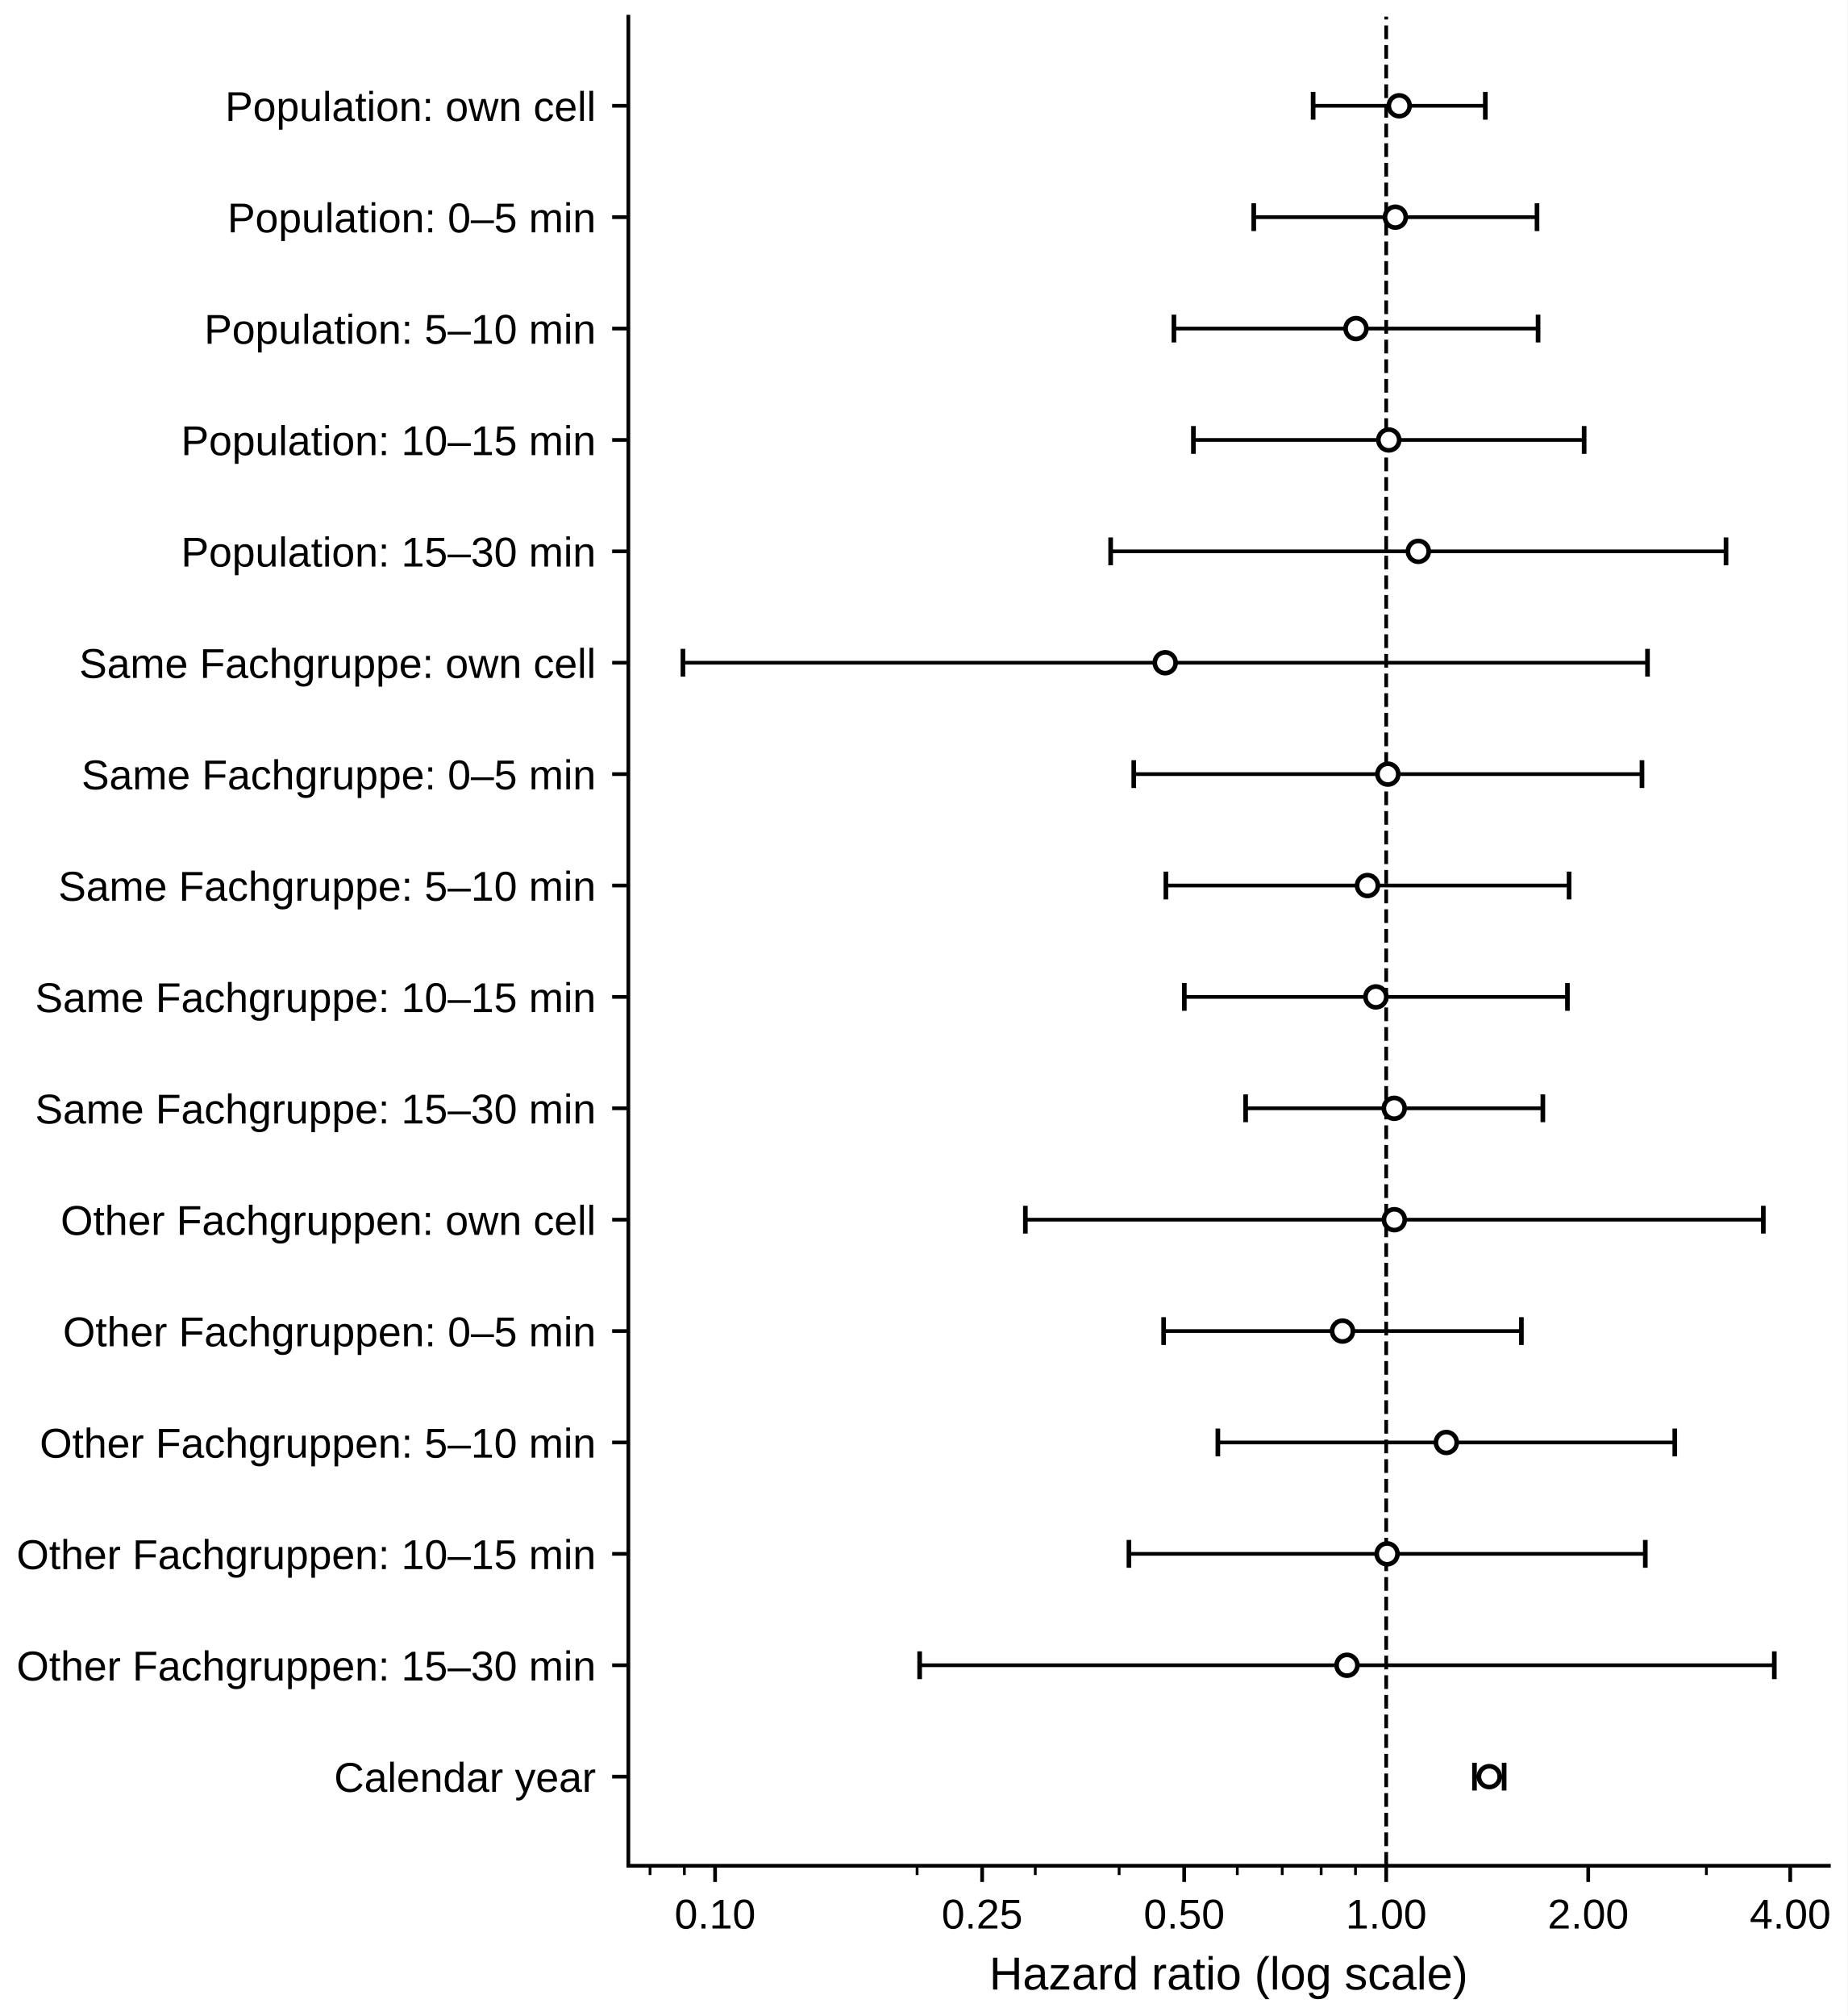
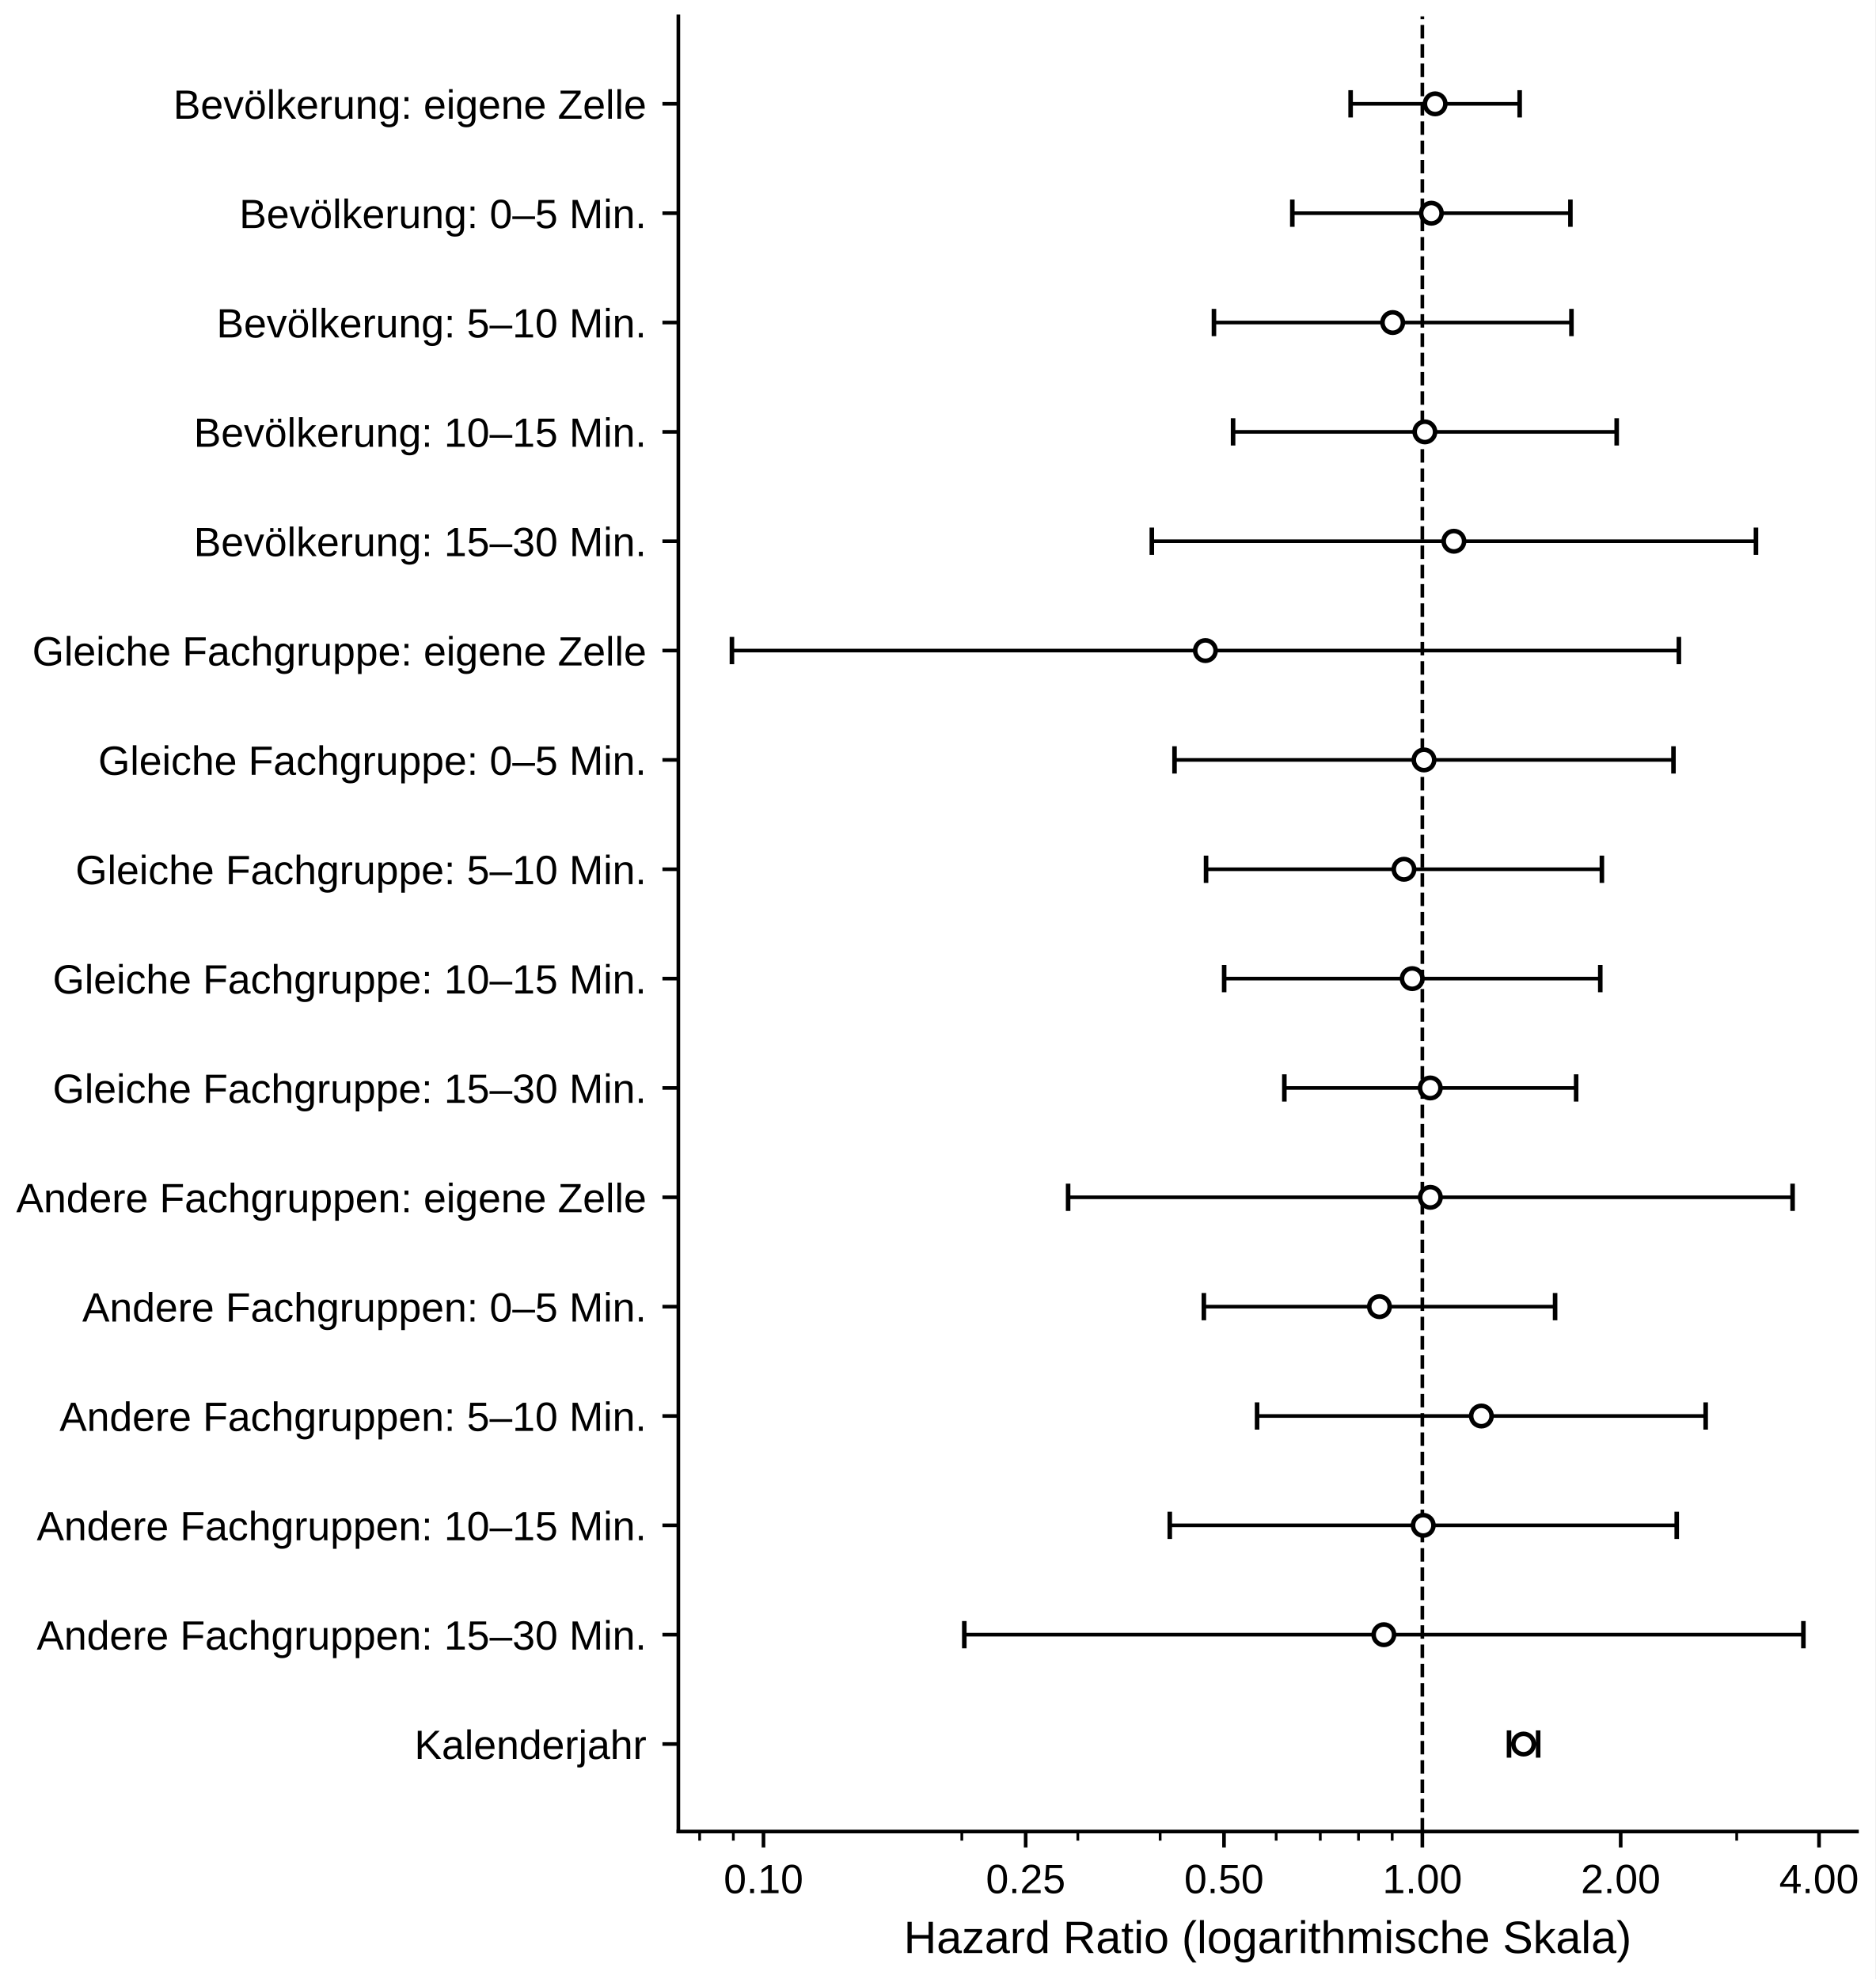
- <svg xmlns="http://www.w3.org/2000/svg" xmlns:xlink="http://www.w3.org/1999/xlink" width="398.878pt" height="435.199pt" viewBox="0 0 398.878 435.199" version="1.1">
+ <svg xmlns="http://www.w3.org/2000/svg" xmlns:xlink="http://www.w3.org/1999/xlink" width="412.395pt" height="435.199pt" viewBox="0 0 412.395 435.199" version="1.1">
  <defs>
    <style type="text/css">*{stroke-linejoin: round; stroke-linecap: butt}</style>
  </defs>
  <g id="figure_1">
    <g id="patch_1">
-       <path d="M 0 435.199  L 398.878 435.199  L 398.878 0  L 0 0  z " style="fill: #ffffff" />
+       <path d="M 0 435.199  L 412.395 435.199  L 412.395 0  L 0 0  z " style="fill: #ffffff" />
    </g>
    <g id="axes_1">
      <g id="patch_2">
-         <path d="M 135.666 402.768  L 394.866 402.768  L 394.866 3.6  L 135.666 3.6  z " style="fill: #ffffff" />
+         <path d="M 149.183 402.768  L 408.383 402.768  L 408.383 3.6  L 149.183 3.6  z " style="fill: #ffffff" />
      </g>
      <g id="matplotlib.axis_1">
        <g id="xtick_1">
          <g id="line2d_1">
            <defs>
-               <path id="m1016496e7c" d="M 0 0  L 0 3.5  " style="stroke: #000000; stroke-width: 0.8" />
+               <path id="mb7e6d7f28a" d="M 0 0  L 0 3.5  " style="stroke: #000000; stroke-width: 0.8" />
            </defs>
            <g>
-               <use xlink:href="#m1016496e7c" x="154.388" y="402.768" style="stroke: #000000; stroke-width: 0.8" />
+               <use xlink:href="#mb7e6d7f28a" x="167.905" y="402.768" style="stroke: #000000; stroke-width: 0.8" />
            </g>
          </g>
          <g id="text_1">
-             <text style="font-size: 9px; font-family: 'Arial', 'Helvetica', 'DejaVu Sans', sans-serif; text-anchor: middle" x="154.388" y="416.32" transform="rotate(-0 154.3881 416.3202)">0.10</text>
+             <text style="font-size: 9px; font-family: 'Arial', 'Helvetica', 'DejaVu Sans', sans-serif; text-anchor: middle" x="167.905" y="416.32" transform="rotate(-0 167.9049 416.3202)">0.10</text>
          </g>
        </g>
        <g id="xtick_2">
          <g id="line2d_2">
            <g>
-               <use xlink:href="#m1016496e7c" x="212.048" y="402.768" style="stroke: #000000; stroke-width: 0.8" />
+               <use xlink:href="#mb7e6d7f28a" x="225.565" y="402.768" style="stroke: #000000; stroke-width: 0.8" />
            </g>
          </g>
          <g id="text_2">
-             <text style="font-size: 9px; font-family: 'Arial', 'Helvetica', 'DejaVu Sans', sans-serif; text-anchor: middle" x="212.048" y="416.32" transform="rotate(-0 212.0482 416.3202)">0.25</text>
+             <text style="font-size: 9px; font-family: 'Arial', 'Helvetica', 'DejaVu Sans', sans-serif; text-anchor: middle" x="225.565" y="416.32" transform="rotate(-0 225.565 416.3202)">0.25</text>
          </g>
        </g>
        <g id="xtick_3">
          <g id="line2d_3">
            <g>
-               <use xlink:href="#m1016496e7c" x="255.666" y="402.768" style="stroke: #000000; stroke-width: 0.8" />
+               <use xlink:href="#mb7e6d7f28a" x="269.183" y="402.768" style="stroke: #000000; stroke-width: 0.8" />
            </g>
          </g>
          <g id="text_3">
-             <text style="font-size: 9px; font-family: 'Arial', 'Helvetica', 'DejaVu Sans', sans-serif; text-anchor: middle" x="255.666" y="416.32" transform="rotate(-0 255.6663 416.3202)">0.50</text>
+             <text style="font-size: 9px; font-family: 'Arial', 'Helvetica', 'DejaVu Sans', sans-serif; text-anchor: middle" x="269.183" y="416.32" transform="rotate(-0 269.1832 416.3202)">0.50</text>
          </g>
        </g>
        <g id="xtick_4">
          <g id="line2d_4">
            <g>
-               <use xlink:href="#m1016496e7c" x="299.285" y="402.768" style="stroke: #000000; stroke-width: 0.8" />
+               <use xlink:href="#mb7e6d7f28a" x="312.801" y="402.768" style="stroke: #000000; stroke-width: 0.8" />
            </g>
          </g>
          <g id="text_4">
-             <text style="font-size: 9px; font-family: 'Arial', 'Helvetica', 'DejaVu Sans', sans-serif; text-anchor: middle" x="299.285" y="416.32" transform="rotate(-0 299.2845 416.3202)">1.00</text>
+             <text style="font-size: 9px; font-family: 'Arial', 'Helvetica', 'DejaVu Sans', sans-serif; text-anchor: middle" x="312.801" y="416.32" transform="rotate(-0 312.8014 416.3202)">1.00</text>
          </g>
        </g>
        <g id="xtick_5">
          <g id="line2d_5">
            <g>
-               <use xlink:href="#m1016496e7c" x="342.903" y="402.768" style="stroke: #000000; stroke-width: 0.8" />
+               <use xlink:href="#mb7e6d7f28a" x="356.42" y="402.768" style="stroke: #000000; stroke-width: 0.8" />
            </g>
          </g>
          <g id="text_5">
-             <text style="font-size: 9px; font-family: 'Arial', 'Helvetica', 'DejaVu Sans', sans-serif; text-anchor: middle" x="342.903" y="416.32" transform="rotate(-0 342.9027 416.3202)">2.00</text>
+             <text style="font-size: 9px; font-family: 'Arial', 'Helvetica', 'DejaVu Sans', sans-serif; text-anchor: middle" x="356.42" y="416.32" transform="rotate(-0 356.4196 416.3202)">2.00</text>
          </g>
        </g>
        <g id="xtick_6">
          <g id="line2d_6">
            <g>
-               <use xlink:href="#m1016496e7c" x="386.521" y="402.768" style="stroke: #000000; stroke-width: 0.8" />
+               <use xlink:href="#mb7e6d7f28a" x="400.038" y="402.768" style="stroke: #000000; stroke-width: 0.8" />
            </g>
          </g>
          <g id="text_6">
-             <text style="font-size: 9px; font-family: 'Arial', 'Helvetica', 'DejaVu Sans', sans-serif; text-anchor: middle" x="386.521" y="416.32" transform="rotate(-0 386.5209 416.3202)">4.00</text>
+             <text style="font-size: 9px; font-family: 'Arial', 'Helvetica', 'DejaVu Sans', sans-serif; text-anchor: middle" x="400.038" y="416.32" transform="rotate(-0 400.0378 416.3202)">4.00</text>
          </g>
        </g>
        <g id="xtick_7">
          <g id="line2d_7">
            <defs>
-               <path id="ma75e6878d3" d="M 0 0  L 0 2  " style="stroke: #000000; stroke-width: 0.6" />
+               <path id="m3ed39110ea" d="M 0 0  L 0 2  " style="stroke: #000000; stroke-width: 0.6" />
            </defs>
            <g>
-               <use xlink:href="#ma75e6878d3" x="140.346" y="402.768" style="stroke: #000000; stroke-width: 0.6" />
+               <use xlink:href="#m3ed39110ea" x="153.863" y="402.768" style="stroke: #000000; stroke-width: 0.6" />
            </g>
          </g>
        </g>
        <g id="xtick_8">
          <g id="line2d_8">
            <g>
-               <use xlink:href="#ma75e6878d3" x="147.758" y="402.768" style="stroke: #000000; stroke-width: 0.6" />
+               <use xlink:href="#m3ed39110ea" x="161.275" y="402.768" style="stroke: #000000; stroke-width: 0.6" />
            </g>
          </g>
        </g>
        <g id="xtick_9">
          <g id="line2d_9">
            <g>
-               <use xlink:href="#ma75e6878d3" x="198.006" y="402.768" style="stroke: #000000; stroke-width: 0.6" />
+               <use xlink:href="#m3ed39110ea" x="211.523" y="402.768" style="stroke: #000000; stroke-width: 0.6" />
            </g>
          </g>
        </g>
        <g id="xtick_10">
          <g id="line2d_10">
            <g>
-               <use xlink:href="#ma75e6878d3" x="223.521" y="402.768" style="stroke: #000000; stroke-width: 0.6" />
+               <use xlink:href="#m3ed39110ea" x="237.038" y="402.768" style="stroke: #000000; stroke-width: 0.6" />
            </g>
          </g>
        </g>
        <g id="xtick_11">
          <g id="line2d_11">
            <g>
-               <use xlink:href="#ma75e6878d3" x="241.624" y="402.768" style="stroke: #000000; stroke-width: 0.6" />
+               <use xlink:href="#m3ed39110ea" x="255.141" y="402.768" style="stroke: #000000; stroke-width: 0.6" />
            </g>
          </g>
        </g>
        <g id="xtick_12">
          <g id="line2d_12">
            <g>
-               <use xlink:href="#ma75e6878d3" x="267.139" y="402.768" style="stroke: #000000; stroke-width: 0.6" />
+               <use xlink:href="#m3ed39110ea" x="280.656" y="402.768" style="stroke: #000000; stroke-width: 0.6" />
            </g>
          </g>
        </g>
        <g id="xtick_13">
          <g id="line2d_13">
            <g>
-               <use xlink:href="#ma75e6878d3" x="276.84" y="402.768" style="stroke: #000000; stroke-width: 0.6" />
+               <use xlink:href="#m3ed39110ea" x="290.357" y="402.768" style="stroke: #000000; stroke-width: 0.6" />
            </g>
          </g>
        </g>
        <g id="xtick_14">
          <g id="line2d_14">
            <g>
-               <use xlink:href="#ma75e6878d3" x="285.243" y="402.768" style="stroke: #000000; stroke-width: 0.6" />
+               <use xlink:href="#m3ed39110ea" x="298.759" y="402.768" style="stroke: #000000; stroke-width: 0.6" />
            </g>
          </g>
        </g>
        <g id="xtick_15">
          <g id="line2d_15">
            <g>
-               <use xlink:href="#ma75e6878d3" x="292.654" y="402.768" style="stroke: #000000; stroke-width: 0.6" />
+               <use xlink:href="#m3ed39110ea" x="306.171" y="402.768" style="stroke: #000000; stroke-width: 0.6" />
            </g>
          </g>
        </g>
        <g id="xtick_16">
          <g id="line2d_16">
            <g>
-               <use xlink:href="#ma75e6878d3" x="368.418" y="402.768" style="stroke: #000000; stroke-width: 0.6" />
+               <use xlink:href="#m3ed39110ea" x="381.935" y="402.768" style="stroke: #000000; stroke-width: 0.6" />
            </g>
          </g>
        </g>
        <g id="text_7">
-           <text style="font-size: 10px; font-family: 'Arial', 'Helvetica', 'DejaVu Sans', sans-serif; text-anchor: middle" x="265.266" y="429.495" transform="rotate(-0 265.2663 429.4946)">Hazard ratio (log scale)</text>
+           <text style="font-size: 10px; font-family: 'Arial', 'Helvetica', 'DejaVu Sans', sans-serif; text-anchor: middle" x="278.783" y="429.495" transform="rotate(-0 278.7831 429.4946)">Hazard Ratio (logarithmische Skala)</text>
        </g>
      </g>
      <g id="matplotlib.axis_2">
        <g id="ytick_1">
          <g id="line2d_17">
            <defs>
-               <path id="m5cb6b5b44b" d="M 0 0  L -3.5 0  " style="stroke: #000000; stroke-width: 0.8" />
+               <path id="mdab28088cd" d="M 0 0  L -3.5 0  " style="stroke: #000000; stroke-width: 0.8" />
            </defs>
            <g>
-               <use xlink:href="#m5cb6b5b44b" x="135.666" y="383.531" style="stroke: #000000; stroke-width: 0.8" />
+               <use xlink:href="#mdab28088cd" x="149.183" y="383.531" style="stroke: #000000; stroke-width: 0.8" />
            </g>
          </g>
          <g id="text_8">
-             <text style="font-size: 9px; font-family: 'Arial', 'Helvetica', 'DejaVu Sans', sans-serif; text-anchor: end" x="128.666" y="386.807" transform="rotate(-0 128.6662 386.8071)">Calendar year</text>
+             <text style="font-size: 9px; font-family: 'Arial', 'Helvetica', 'DejaVu Sans', sans-serif; text-anchor: end" x="142.183" y="386.807" transform="rotate(-0 142.1831 386.8071)">Kalenderjahr</text>
          </g>
        </g>
        <g id="ytick_2">
          <g id="line2d_18">
            <g>
-               <use xlink:href="#m5cb6b5b44b" x="135.666" y="359.485" style="stroke: #000000; stroke-width: 0.8" />
+               <use xlink:href="#mdab28088cd" x="149.183" y="359.485" style="stroke: #000000; stroke-width: 0.8" />
            </g>
          </g>
          <g id="text_9">
-             <text style="font-size: 9px; font-family: 'Arial', 'Helvetica', 'DejaVu Sans', sans-serif; text-anchor: end" x="128.666" y="362.763" transform="rotate(-0 128.6662 362.7634)">Other Fachgruppen: 15–30 min</text>
+             <text style="font-size: 9px; font-family: 'Arial', 'Helvetica', 'DejaVu Sans', sans-serif; text-anchor: end" x="142.183" y="362.761" transform="rotate(-0 142.1831 362.7608)">Andere Fachgruppen: 15–30 Min.</text>
          </g>
        </g>
        <g id="ytick_3">
          <g id="line2d_19">
            <g>
-               <use xlink:href="#m5cb6b5b44b" x="135.666" y="335.438" style="stroke: #000000; stroke-width: 0.8" />
+               <use xlink:href="#mdab28088cd" x="149.183" y="335.438" style="stroke: #000000; stroke-width: 0.8" />
            </g>
          </g>
          <g id="text_10">
-             <text style="font-size: 9px; font-family: 'Arial', 'Helvetica', 'DejaVu Sans', sans-serif; text-anchor: end" x="128.666" y="338.717" transform="rotate(-0 128.6662 338.7171)">Other Fachgruppen: 10–15 min</text>
+             <text style="font-size: 9px; font-family: 'Arial', 'Helvetica', 'DejaVu Sans', sans-serif; text-anchor: end" x="142.183" y="338.715" transform="rotate(-0 142.1831 338.7146)">Andere Fachgruppen: 10–15 Min.</text>
          </g>
        </g>
        <g id="ytick_4">
          <g id="line2d_20">
            <g>
-               <use xlink:href="#m5cb6b5b44b" x="135.666" y="311.392" style="stroke: #000000; stroke-width: 0.8" />
+               <use xlink:href="#mdab28088cd" x="149.183" y="311.392" style="stroke: #000000; stroke-width: 0.8" />
            </g>
          </g>
          <g id="text_11">
-             <text style="font-size: 9px; font-family: 'Arial', 'Helvetica', 'DejaVu Sans', sans-serif; text-anchor: end" x="128.666" y="314.671" transform="rotate(-0 128.6662 314.6709)">Other Fachgruppen: 5–10 min</text>
+             <text style="font-size: 9px; font-family: 'Arial', 'Helvetica', 'DejaVu Sans', sans-serif; text-anchor: end" x="142.183" y="314.668" transform="rotate(-0 142.1831 314.6683)">Andere Fachgruppen: 5–10 Min.</text>
          </g>
        </g>
        <g id="ytick_5">
          <g id="line2d_21">
            <g>
-               <use xlink:href="#m5cb6b5b44b" x="135.666" y="287.346" style="stroke: #000000; stroke-width: 0.8" />
+               <use xlink:href="#mdab28088cd" x="149.183" y="287.346" style="stroke: #000000; stroke-width: 0.8" />
            </g>
          </g>
          <g id="text_12">
-             <text style="font-size: 9px; font-family: 'Arial', 'Helvetica', 'DejaVu Sans', sans-serif; text-anchor: end" x="128.666" y="290.625" transform="rotate(-0 128.6662 290.6246)">Other Fachgruppen: 0–5 min</text>
+             <text style="font-size: 9px; font-family: 'Arial', 'Helvetica', 'DejaVu Sans', sans-serif; text-anchor: end" x="142.183" y="290.622" transform="rotate(-0 142.1831 290.6221)">Andere Fachgruppen: 0–5 Min.</text>
          </g>
        </g>
        <g id="ytick_6">
          <g id="line2d_22">
            <g>
-               <use xlink:href="#m5cb6b5b44b" x="135.666" y="263.3" style="stroke: #000000; stroke-width: 0.8" />
+               <use xlink:href="#mdab28088cd" x="149.183" y="263.3" style="stroke: #000000; stroke-width: 0.8" />
            </g>
          </g>
          <g id="text_13">
-             <text style="font-size: 9px; font-family: 'Arial', 'Helvetica', 'DejaVu Sans', sans-serif; text-anchor: end" x="128.666" y="266.578" transform="rotate(-0 128.6662 266.5783)">Other Fachgruppen: own cell</text>
+             <text style="font-size: 9px; font-family: 'Arial', 'Helvetica', 'DejaVu Sans', sans-serif; text-anchor: end" x="142.183" y="266.576" transform="rotate(-0 142.1831 266.5758)">Andere Fachgruppen: eigene Zelle</text>
          </g>
        </g>
        <g id="ytick_7">
          <g id="line2d_23">
            <g>
-               <use xlink:href="#m5cb6b5b44b" x="135.666" y="239.253" style="stroke: #000000; stroke-width: 0.8" />
+               <use xlink:href="#mdab28088cd" x="149.183" y="239.253" style="stroke: #000000; stroke-width: 0.8" />
            </g>
          </g>
          <g id="text_14">
-             <text style="font-size: 9px; font-family: 'Arial', 'Helvetica', 'DejaVu Sans', sans-serif; text-anchor: end" x="128.666" y="242.53" transform="rotate(-0 128.6662 242.5295)">Same Fachgruppe: 15–30 min</text>
+             <text style="font-size: 9px; font-family: 'Arial', 'Helvetica', 'DejaVu Sans', sans-serif; text-anchor: end" x="142.183" y="242.53" transform="rotate(-0 142.1831 242.5295)">Gleiche Fachgruppe: 15–30 Min.</text>
          </g>
        </g>
        <g id="ytick_8">
          <g id="line2d_24">
            <g>
-               <use xlink:href="#m5cb6b5b44b" x="135.666" y="215.207" style="stroke: #000000; stroke-width: 0.8" />
+               <use xlink:href="#mdab28088cd" x="149.183" y="215.207" style="stroke: #000000; stroke-width: 0.8" />
            </g>
          </g>
          <g id="text_15">
-             <text style="font-size: 9px; font-family: 'Arial', 'Helvetica', 'DejaVu Sans', sans-serif; text-anchor: end" x="128.666" y="218.483" transform="rotate(-0 128.6662 218.4833)">Same Fachgruppe: 10–15 min</text>
+             <text style="font-size: 9px; font-family: 'Arial', 'Helvetica', 'DejaVu Sans', sans-serif; text-anchor: end" x="142.183" y="218.483" transform="rotate(-0 142.1831 218.4833)">Gleiche Fachgruppe: 10–15 Min.</text>
          </g>
        </g>
        <g id="ytick_9">
          <g id="line2d_25">
            <g>
-               <use xlink:href="#m5cb6b5b44b" x="135.666" y="191.161" style="stroke: #000000; stroke-width: 0.8" />
+               <use xlink:href="#mdab28088cd" x="149.183" y="191.161" style="stroke: #000000; stroke-width: 0.8" />
            </g>
          </g>
          <g id="text_16">
-             <text style="font-size: 9px; font-family: 'Arial', 'Helvetica', 'DejaVu Sans', sans-serif; text-anchor: end" x="128.666" y="194.437" transform="rotate(-0 128.6662 194.437)">Same Fachgruppe: 5–10 min</text>
+             <text style="font-size: 9px; font-family: 'Arial', 'Helvetica', 'DejaVu Sans', sans-serif; text-anchor: end" x="142.183" y="194.437" transform="rotate(-0 142.1831 194.437)">Gleiche Fachgruppe: 5–10 Min.</text>
          </g>
        </g>
        <g id="ytick_10">
          <g id="line2d_26">
            <g>
-               <use xlink:href="#m5cb6b5b44b" x="135.666" y="167.115" style="stroke: #000000; stroke-width: 0.8" />
+               <use xlink:href="#mdab28088cd" x="149.183" y="167.115" style="stroke: #000000; stroke-width: 0.8" />
            </g>
          </g>
          <g id="text_17">
-             <text style="font-size: 9px; font-family: 'Arial', 'Helvetica', 'DejaVu Sans', sans-serif; text-anchor: end" x="128.666" y="170.391" transform="rotate(-0 128.6662 170.3907)">Same Fachgruppe: 0–5 min</text>
+             <text style="font-size: 9px; font-family: 'Arial', 'Helvetica', 'DejaVu Sans', sans-serif; text-anchor: end" x="142.183" y="170.391" transform="rotate(-0 142.1831 170.3907)">Gleiche Fachgruppe: 0–5 Min.</text>
          </g>
        </g>
        <g id="ytick_11">
          <g id="line2d_27">
            <g>
-               <use xlink:href="#m5cb6b5b44b" x="135.666" y="143.068" style="stroke: #000000; stroke-width: 0.8" />
+               <use xlink:href="#mdab28088cd" x="149.183" y="143.068" style="stroke: #000000; stroke-width: 0.8" />
            </g>
          </g>
          <g id="text_18">
-             <text style="font-size: 9px; font-family: 'Arial', 'Helvetica', 'DejaVu Sans', sans-serif; text-anchor: end" x="128.666" y="146.344" transform="rotate(-0 128.6662 146.3445)">Same Fachgruppe: own cell</text>
+             <text style="font-size: 9px; font-family: 'Arial', 'Helvetica', 'DejaVu Sans', sans-serif; text-anchor: end" x="142.183" y="146.344" transform="rotate(-0 142.1831 146.3445)">Gleiche Fachgruppe: eigene Zelle</text>
          </g>
        </g>
        <g id="ytick_12">
          <g id="line2d_28">
            <g>
-               <use xlink:href="#m5cb6b5b44b" x="135.666" y="119.022" style="stroke: #000000; stroke-width: 0.8" />
+               <use xlink:href="#mdab28088cd" x="149.183" y="119.022" style="stroke: #000000; stroke-width: 0.8" />
            </g>
          </g>
          <g id="text_19">
-             <text style="font-size: 9px; font-family: 'Arial', 'Helvetica', 'DejaVu Sans', sans-serif; text-anchor: end" x="128.666" y="122.298" transform="rotate(-0 128.6662 122.2982)">Population: 15–30 min</text>
+             <text style="font-size: 9px; font-family: 'Arial', 'Helvetica', 'DejaVu Sans', sans-serif; text-anchor: end" x="142.183" y="122.298" transform="rotate(-0 142.1831 122.2982)">Bevölkerung: 15–30 Min.</text>
          </g>
        </g>
        <g id="ytick_13">
          <g id="line2d_29">
            <g>
-               <use xlink:href="#m5cb6b5b44b" x="135.666" y="94.976" style="stroke: #000000; stroke-width: 0.8" />
+               <use xlink:href="#mdab28088cd" x="149.183" y="94.976" style="stroke: #000000; stroke-width: 0.8" />
            </g>
          </g>
          <g id="text_20">
-             <text style="font-size: 9px; font-family: 'Arial', 'Helvetica', 'DejaVu Sans', sans-serif; text-anchor: end" x="128.666" y="98.252" transform="rotate(-0 128.6662 98.25193)">Population: 10–15 min</text>
+             <text style="font-size: 9px; font-family: 'Arial', 'Helvetica', 'DejaVu Sans', sans-serif; text-anchor: end" x="142.183" y="98.252" transform="rotate(-0 142.1831 98.25193)">Bevölkerung: 10–15 Min.</text>
          </g>
        </g>
        <g id="ytick_14">
          <g id="line2d_30">
            <g>
-               <use xlink:href="#m5cb6b5b44b" x="135.666" y="70.93" style="stroke: #000000; stroke-width: 0.8" />
+               <use xlink:href="#mdab28088cd" x="149.183" y="70.93" style="stroke: #000000; stroke-width: 0.8" />
            </g>
          </g>
          <g id="text_21">
-             <text style="font-size: 9px; font-family: 'Arial', 'Helvetica', 'DejaVu Sans', sans-serif; text-anchor: end" x="128.666" y="74.206" transform="rotate(-0 128.6662 74.20566)">Population: 5–10 min</text>
+             <text style="font-size: 9px; font-family: 'Arial', 'Helvetica', 'DejaVu Sans', sans-serif; text-anchor: end" x="142.183" y="74.206" transform="rotate(-0 142.1831 74.20566)">Bevölkerung: 5–10 Min.</text>
          </g>
        </g>
        <g id="ytick_15">
          <g id="line2d_31">
            <g>
-               <use xlink:href="#m5cb6b5b44b" x="135.666" y="46.883" style="stroke: #000000; stroke-width: 0.8" />
+               <use xlink:href="#mdab28088cd" x="149.183" y="46.883" style="stroke: #000000; stroke-width: 0.8" />
            </g>
          </g>
          <g id="text_22">
-             <text style="font-size: 9px; font-family: 'Arial', 'Helvetica', 'DejaVu Sans', sans-serif; text-anchor: end" x="128.666" y="50.159" transform="rotate(-0 128.6662 50.1594)">Population: 0–5 min</text>
+             <text style="font-size: 9px; font-family: 'Arial', 'Helvetica', 'DejaVu Sans', sans-serif; text-anchor: end" x="142.183" y="50.159" transform="rotate(-0 142.1831 50.1594)">Bevölkerung: 0–5 Min.</text>
          </g>
        </g>
        <g id="ytick_16">
          <g id="line2d_32">
            <g>
-               <use xlink:href="#m5cb6b5b44b" x="135.666" y="22.837" style="stroke: #000000; stroke-width: 0.8" />
+               <use xlink:href="#mdab28088cd" x="149.183" y="22.837" style="stroke: #000000; stroke-width: 0.8" />
            </g>
          </g>
          <g id="text_23">
-             <text style="font-size: 9px; font-family: 'Arial', 'Helvetica', 'DejaVu Sans', sans-serif; text-anchor: end" x="128.666" y="26.113" transform="rotate(-0 128.6662 26.11313)">Population: own cell</text>
+             <text style="font-size: 9px; font-family: 'Arial', 'Helvetica', 'DejaVu Sans', sans-serif; text-anchor: end" x="142.183" y="26.113" transform="rotate(-0 142.1831 26.11313)">Bevölkerung: eigene Zelle</text>
          </g>
        </g>
      </g>
      <g id="LineCollection_1">
-         <path d="M 318.348 383.531  L 324.751 383.531  " clip-path="url(#pae674518b9)" style="fill: none; stroke: #000000; stroke-width: 0.8" />
-         <path d="M 198.554 359.485  L 383.084 359.485  " clip-path="url(#pae674518b9)" style="fill: none; stroke: #000000; stroke-width: 0.8" />
-         <path d="M 243.739 335.438  L 355.228 335.438  " clip-path="url(#pae674518b9)" style="fill: none; stroke: #000000; stroke-width: 0.8" />
-         <path d="M 262.94 311.392  L 361.592 311.392  " clip-path="url(#pae674518b9)" style="fill: none; stroke: #000000; stroke-width: 0.8" />
-         <path d="M 251.232 287.346  L 328.479 287.346  " clip-path="url(#pae674518b9)" style="fill: none; stroke: #000000; stroke-width: 0.8" />
-         <path d="M 221.381 263.3  L 380.709 263.3  " clip-path="url(#pae674518b9)" style="fill: none; stroke: #000000; stroke-width: 0.8" />
-         <path d="M 268.938 239.253  L 333.106 239.253  " clip-path="url(#pae674518b9)" style="fill: none; stroke: #000000; stroke-width: 0.8" />
-         <path d="M 255.699 215.207  L 338.415 215.207  " clip-path="url(#pae674518b9)" style="fill: none; stroke: #000000; stroke-width: 0.8" />
-         <path d="M 251.717 191.161  L 338.768 191.161  " clip-path="url(#pae674518b9)" style="fill: none; stroke: #000000; stroke-width: 0.8" />
-         <path d="M 244.782 167.115  L 354.511 167.115  " clip-path="url(#pae674518b9)" style="fill: none; stroke: #000000; stroke-width: 0.8" />
-         <path d="M 147.448 143.068  L 355.702 143.068  " clip-path="url(#pae674518b9)" style="fill: none; stroke: #000000; stroke-width: 0.8" />
-         <path d="M 239.793 119.022  L 372.65 119.022  " clip-path="url(#pae674518b9)" style="fill: none; stroke: #000000; stroke-width: 0.8" />
-         <path d="M 257.661 94.976  L 342.022 94.976  " clip-path="url(#pae674518b9)" style="fill: none; stroke: #000000; stroke-width: 0.8" />
-         <path d="M 253.453 70.93  L 332.075 70.93  " clip-path="url(#pae674518b9)" style="fill: none; stroke: #000000; stroke-width: 0.8" />
-         <path d="M 270.689 46.883  L 331.846 46.883  " clip-path="url(#pae674518b9)" style="fill: none; stroke: #000000; stroke-width: 0.8" />
-         <path d="M 283.51 22.837  L 320.686 22.837  " clip-path="url(#pae674518b9)" style="fill: none; stroke: #000000; stroke-width: 0.8" />
+         <path d="M 331.865 383.531  L 338.268 383.531  " clip-path="url(#p735211f157)" style="fill: none; stroke: #000000; stroke-width: 0.8" />
+         <path d="M 212.07 359.485  L 396.601 359.485  " clip-path="url(#p735211f157)" style="fill: none; stroke: #000000; stroke-width: 0.8" />
+         <path d="M 257.256 335.438  L 368.744 335.438  " clip-path="url(#p735211f157)" style="fill: none; stroke: #000000; stroke-width: 0.8" />
+         <path d="M 276.456 311.392  L 375.109 311.392  " clip-path="url(#p735211f157)" style="fill: none; stroke: #000000; stroke-width: 0.8" />
+         <path d="M 264.749 287.346  L 341.996 287.346  " clip-path="url(#p735211f157)" style="fill: none; stroke: #000000; stroke-width: 0.8" />
+         <path d="M 234.898 263.3  L 394.226 263.3  " clip-path="url(#p735211f157)" style="fill: none; stroke: #000000; stroke-width: 0.8" />
+         <path d="M 282.455 239.253  L 346.623 239.253  " clip-path="url(#p735211f157)" style="fill: none; stroke: #000000; stroke-width: 0.8" />
+         <path d="M 269.216 215.207  L 351.932 215.207  " clip-path="url(#p735211f157)" style="fill: none; stroke: #000000; stroke-width: 0.8" />
+         <path d="M 265.234 191.161  L 352.285 191.161  " clip-path="url(#p735211f157)" style="fill: none; stroke: #000000; stroke-width: 0.8" />
+         <path d="M 258.299 167.115  L 368.028 167.115  " clip-path="url(#p735211f157)" style="fill: none; stroke: #000000; stroke-width: 0.8" />
+         <path d="M 160.965 143.068  L 369.218 143.068  " clip-path="url(#p735211f157)" style="fill: none; stroke: #000000; stroke-width: 0.8" />
+         <path d="M 253.31 119.022  L 386.167 119.022  " clip-path="url(#p735211f157)" style="fill: none; stroke: #000000; stroke-width: 0.8" />
+         <path d="M 271.178 94.976  L 355.539 94.976  " clip-path="url(#p735211f157)" style="fill: none; stroke: #000000; stroke-width: 0.8" />
+         <path d="M 266.97 70.93  L 345.591 70.93  " clip-path="url(#p735211f157)" style="fill: none; stroke: #000000; stroke-width: 0.8" />
+         <path d="M 284.206 46.883  L 345.363 46.883  " clip-path="url(#p735211f157)" style="fill: none; stroke: #000000; stroke-width: 0.8" />
+         <path d="M 297.027 22.837  L 334.203 22.837  " clip-path="url(#p735211f157)" style="fill: none; stroke: #000000; stroke-width: 0.8" />
      </g>
      <g id="line2d_33">
        <defs>
-           <path id="mecd0d4e150" d="M 0 3  L 0 -3  " style="stroke: #000000" />
+           <path id="m1fcef775c1" d="M 0 3  L 0 -3  " style="stroke: #000000" />
        </defs>
-         <g clip-path="url(#pae674518b9)">
-           <use xlink:href="#mecd0d4e150" x="318.348" y="383.531" style="stroke: #000000" />
-           <use xlink:href="#mecd0d4e150" x="198.554" y="359.485" style="stroke: #000000" />
-           <use xlink:href="#mecd0d4e150" x="243.739" y="335.438" style="stroke: #000000" />
-           <use xlink:href="#mecd0d4e150" x="262.94" y="311.392" style="stroke: #000000" />
-           <use xlink:href="#mecd0d4e150" x="251.232" y="287.346" style="stroke: #000000" />
-           <use xlink:href="#mecd0d4e150" x="221.381" y="263.3" style="stroke: #000000" />
-           <use xlink:href="#mecd0d4e150" x="268.938" y="239.253" style="stroke: #000000" />
-           <use xlink:href="#mecd0d4e150" x="255.699" y="215.207" style="stroke: #000000" />
-           <use xlink:href="#mecd0d4e150" x="251.717" y="191.161" style="stroke: #000000" />
-           <use xlink:href="#mecd0d4e150" x="244.782" y="167.115" style="stroke: #000000" />
-           <use xlink:href="#mecd0d4e150" x="147.448" y="143.068" style="stroke: #000000" />
-           <use xlink:href="#mecd0d4e150" x="239.793" y="119.022" style="stroke: #000000" />
-           <use xlink:href="#mecd0d4e150" x="257.661" y="94.976" style="stroke: #000000" />
-           <use xlink:href="#mecd0d4e150" x="253.453" y="70.93" style="stroke: #000000" />
-           <use xlink:href="#mecd0d4e150" x="270.689" y="46.883" style="stroke: #000000" />
-           <use xlink:href="#mecd0d4e150" x="283.51" y="22.837" style="stroke: #000000" />
+         <g clip-path="url(#p735211f157)">
+           <use xlink:href="#m1fcef775c1" x="331.865" y="383.531" style="stroke: #000000" />
+           <use xlink:href="#m1fcef775c1" x="212.07" y="359.485" style="stroke: #000000" />
+           <use xlink:href="#m1fcef775c1" x="257.256" y="335.438" style="stroke: #000000" />
+           <use xlink:href="#m1fcef775c1" x="276.456" y="311.392" style="stroke: #000000" />
+           <use xlink:href="#m1fcef775c1" x="264.749" y="287.346" style="stroke: #000000" />
+           <use xlink:href="#m1fcef775c1" x="234.898" y="263.3" style="stroke: #000000" />
+           <use xlink:href="#m1fcef775c1" x="282.455" y="239.253" style="stroke: #000000" />
+           <use xlink:href="#m1fcef775c1" x="269.216" y="215.207" style="stroke: #000000" />
+           <use xlink:href="#m1fcef775c1" x="265.234" y="191.161" style="stroke: #000000" />
+           <use xlink:href="#m1fcef775c1" x="258.299" y="167.115" style="stroke: #000000" />
+           <use xlink:href="#m1fcef775c1" x="160.965" y="143.068" style="stroke: #000000" />
+           <use xlink:href="#m1fcef775c1" x="253.31" y="119.022" style="stroke: #000000" />
+           <use xlink:href="#m1fcef775c1" x="271.178" y="94.976" style="stroke: #000000" />
+           <use xlink:href="#m1fcef775c1" x="266.97" y="70.93" style="stroke: #000000" />
+           <use xlink:href="#m1fcef775c1" x="284.206" y="46.883" style="stroke: #000000" />
+           <use xlink:href="#m1fcef775c1" x="297.027" y="22.837" style="stroke: #000000" />
        </g>
      </g>
      <g id="line2d_34">
-         <g clip-path="url(#pae674518b9)">
-           <use xlink:href="#mecd0d4e150" x="324.751" y="383.531" style="stroke: #000000" />
-           <use xlink:href="#mecd0d4e150" x="383.084" y="359.485" style="stroke: #000000" />
-           <use xlink:href="#mecd0d4e150" x="355.228" y="335.438" style="stroke: #000000" />
-           <use xlink:href="#mecd0d4e150" x="361.592" y="311.392" style="stroke: #000000" />
-           <use xlink:href="#mecd0d4e150" x="328.479" y="287.346" style="stroke: #000000" />
-           <use xlink:href="#mecd0d4e150" x="380.709" y="263.3" style="stroke: #000000" />
-           <use xlink:href="#mecd0d4e150" x="333.106" y="239.253" style="stroke: #000000" />
-           <use xlink:href="#mecd0d4e150" x="338.415" y="215.207" style="stroke: #000000" />
-           <use xlink:href="#mecd0d4e150" x="338.768" y="191.161" style="stroke: #000000" />
-           <use xlink:href="#mecd0d4e150" x="354.511" y="167.115" style="stroke: #000000" />
-           <use xlink:href="#mecd0d4e150" x="355.702" y="143.068" style="stroke: #000000" />
-           <use xlink:href="#mecd0d4e150" x="372.65" y="119.022" style="stroke: #000000" />
-           <use xlink:href="#mecd0d4e150" x="342.022" y="94.976" style="stroke: #000000" />
-           <use xlink:href="#mecd0d4e150" x="332.075" y="70.93" style="stroke: #000000" />
-           <use xlink:href="#mecd0d4e150" x="331.846" y="46.883" style="stroke: #000000" />
-           <use xlink:href="#mecd0d4e150" x="320.686" y="22.837" style="stroke: #000000" />
+         <g clip-path="url(#p735211f157)">
+           <use xlink:href="#m1fcef775c1" x="338.268" y="383.531" style="stroke: #000000" />
+           <use xlink:href="#m1fcef775c1" x="396.601" y="359.485" style="stroke: #000000" />
+           <use xlink:href="#m1fcef775c1" x="368.744" y="335.438" style="stroke: #000000" />
+           <use xlink:href="#m1fcef775c1" x="375.109" y="311.392" style="stroke: #000000" />
+           <use xlink:href="#m1fcef775c1" x="341.996" y="287.346" style="stroke: #000000" />
+           <use xlink:href="#m1fcef775c1" x="394.226" y="263.3" style="stroke: #000000" />
+           <use xlink:href="#m1fcef775c1" x="346.623" y="239.253" style="stroke: #000000" />
+           <use xlink:href="#m1fcef775c1" x="351.932" y="215.207" style="stroke: #000000" />
+           <use xlink:href="#m1fcef775c1" x="352.285" y="191.161" style="stroke: #000000" />
+           <use xlink:href="#m1fcef775c1" x="368.028" y="167.115" style="stroke: #000000" />
+           <use xlink:href="#m1fcef775c1" x="369.218" y="143.068" style="stroke: #000000" />
+           <use xlink:href="#m1fcef775c1" x="386.167" y="119.022" style="stroke: #000000" />
+           <use xlink:href="#m1fcef775c1" x="355.539" y="94.976" style="stroke: #000000" />
+           <use xlink:href="#m1fcef775c1" x="345.591" y="70.93" style="stroke: #000000" />
+           <use xlink:href="#m1fcef775c1" x="345.363" y="46.883" style="stroke: #000000" />
+           <use xlink:href="#m1fcef775c1" x="334.203" y="22.837" style="stroke: #000000" />
        </g>
      </g>
      <g id="line2d_35">
-         <path d="M 299.285 402.768  L 299.285 3.6  " clip-path="url(#pae674518b9)" style="fill: none; stroke-dasharray: 2.96,1.28; stroke-dashoffset: 0; stroke: #000000; stroke-width: 0.8" />
+         <path d="M 312.801 402.768  L 312.801 3.6  " clip-path="url(#p735211f157)" style="fill: none; stroke-dasharray: 2.96,1.28; stroke-dashoffset: 0; stroke: #000000; stroke-width: 0.8" />
      </g>
      <g id="line2d_36">
        <defs>
-           <path id="m0effbca4dc" d="M 0 2.25  C 0.597 2.25 1.169 2.013 1.591 1.591  C 2.013 1.169 2.25 0.597 2.25 0  C 2.25 -0.597 2.013 -1.169 1.591 -1.591  C 1.169 -2.013 0.597 -2.25 0 -2.25  C -0.597 -2.25 -1.169 -2.013 -1.591 -1.591  C -2.013 -1.169 -2.25 -0.597 -2.25 0  C -2.25 0.597 -2.013 1.169 -1.591 1.591  C -1.169 2.013 -0.597 2.25 0 2.25  z " style="stroke: #000000" />
+           <path id="mc6ab39fee9" d="M 0 2.25  C 0.597 2.25 1.169 2.013 1.591 1.591  C 2.013 1.169 2.25 0.597 2.25 0  C 2.25 -0.597 2.013 -1.169 1.591 -1.591  C 1.169 -2.013 0.597 -2.25 0 -2.25  C -0.597 -2.25 -1.169 -2.013 -1.591 -1.591  C -2.013 -1.169 -2.25 -0.597 -2.25 0  C -2.25 0.597 -2.013 1.169 -1.591 1.591  C -1.169 2.013 -0.597 2.25 0 2.25  z " style="stroke: #000000" />
        </defs>
-         <g clip-path="url(#pae674518b9)">
-           <use xlink:href="#m0effbca4dc" x="321.549" y="383.531" style="fill: #ffffff; stroke: #000000" />
-           <use xlink:href="#m0effbca4dc" x="290.819" y="359.485" style="fill: #ffffff; stroke: #000000" />
-           <use xlink:href="#m0effbca4dc" x="299.483" y="335.438" style="fill: #ffffff; stroke: #000000" />
-           <use xlink:href="#m0effbca4dc" x="312.266" y="311.392" style="fill: #ffffff; stroke: #000000" />
-           <use xlink:href="#m0effbca4dc" x="289.855" y="287.346" style="fill: #ffffff; stroke: #000000" />
-           <use xlink:href="#m0effbca4dc" x="301.045" y="263.3" style="fill: #ffffff; stroke: #000000" />
-           <use xlink:href="#m0effbca4dc" x="301.022" y="239.253" style="fill: #ffffff; stroke: #000000" />
-           <use xlink:href="#m0effbca4dc" x="297.057" y="215.207" style="fill: #ffffff; stroke: #000000" />
-           <use xlink:href="#m0effbca4dc" x="295.243" y="191.161" style="fill: #ffffff; stroke: #000000" />
-           <use xlink:href="#m0effbca4dc" x="299.647" y="167.115" style="fill: #ffffff; stroke: #000000" />
-           <use xlink:href="#m0effbca4dc" x="251.575" y="143.068" style="fill: #ffffff; stroke: #000000" />
-           <use xlink:href="#m0effbca4dc" x="306.222" y="119.022" style="fill: #ffffff; stroke: #000000" />
-           <use xlink:href="#m0effbca4dc" x="299.842" y="94.976" style="fill: #ffffff; stroke: #000000" />
-           <use xlink:href="#m0effbca4dc" x="292.764" y="70.93" style="fill: #ffffff; stroke: #000000" />
-           <use xlink:href="#m0effbca4dc" x="301.268" y="46.883" style="fill: #ffffff; stroke: #000000" />
-           <use xlink:href="#m0effbca4dc" x="302.098" y="22.837" style="fill: #ffffff; stroke: #000000" />
+         <g clip-path="url(#p735211f157)">
+           <use xlink:href="#mc6ab39fee9" x="335.066" y="383.531" style="fill: #ffffff; stroke: #000000" />
+           <use xlink:href="#mc6ab39fee9" x="304.336" y="359.485" style="fill: #ffffff; stroke: #000000" />
+           <use xlink:href="#mc6ab39fee9" x="313" y="335.438" style="fill: #ffffff; stroke: #000000" />
+           <use xlink:href="#mc6ab39fee9" x="325.783" y="311.392" style="fill: #ffffff; stroke: #000000" />
+           <use xlink:href="#mc6ab39fee9" x="303.372" y="287.346" style="fill: #ffffff; stroke: #000000" />
+           <use xlink:href="#mc6ab39fee9" x="314.562" y="263.3" style="fill: #ffffff; stroke: #000000" />
+           <use xlink:href="#mc6ab39fee9" x="314.539" y="239.253" style="fill: #ffffff; stroke: #000000" />
+           <use xlink:href="#mc6ab39fee9" x="310.574" y="215.207" style="fill: #ffffff; stroke: #000000" />
+           <use xlink:href="#mc6ab39fee9" x="308.759" y="191.161" style="fill: #ffffff; stroke: #000000" />
+           <use xlink:href="#mc6ab39fee9" x="313.163" y="167.115" style="fill: #ffffff; stroke: #000000" />
+           <use xlink:href="#mc6ab39fee9" x="265.092" y="143.068" style="fill: #ffffff; stroke: #000000" />
+           <use xlink:href="#mc6ab39fee9" x="319.739" y="119.022" style="fill: #ffffff; stroke: #000000" />
+           <use xlink:href="#mc6ab39fee9" x="313.358" y="94.976" style="fill: #ffffff; stroke: #000000" />
+           <use xlink:href="#mc6ab39fee9" x="306.281" y="70.93" style="fill: #ffffff; stroke: #000000" />
+           <use xlink:href="#mc6ab39fee9" x="314.785" y="46.883" style="fill: #ffffff; stroke: #000000" />
+           <use xlink:href="#mc6ab39fee9" x="315.615" y="22.837" style="fill: #ffffff; stroke: #000000" />
        </g>
      </g>
      <g id="patch_3">
-         <path d="M 135.666 402.768  L 135.666 3.6  " style="fill: none; stroke: #000000; stroke-width: 0.8; stroke-linejoin: miter; stroke-linecap: square" />
+         <path d="M 149.183 402.768  L 149.183 3.6  " style="fill: none; stroke: #000000; stroke-width: 0.8; stroke-linejoin: miter; stroke-linecap: square" />
      </g>
      <g id="patch_4">
-         <path d="M 135.666 402.768  L 394.866 402.768  " style="fill: none; stroke: #000000; stroke-width: 0.8; stroke-linejoin: miter; stroke-linecap: square" />
+         <path d="M 149.183 402.768  L 408.383 402.768  " style="fill: none; stroke: #000000; stroke-width: 0.8; stroke-linejoin: miter; stroke-linecap: square" />
      </g>
    </g>
  </g>
  <defs>
-     <clipPath id="pae674518b9">
-       <rect x="135.666" y="3.6" width="259.2" height="399.168" />
+     <clipPath id="p735211f157">
+       <rect x="149.183" y="3.6" width="259.2" height="399.168" />
    </clipPath>
  </defs>
</svg>
